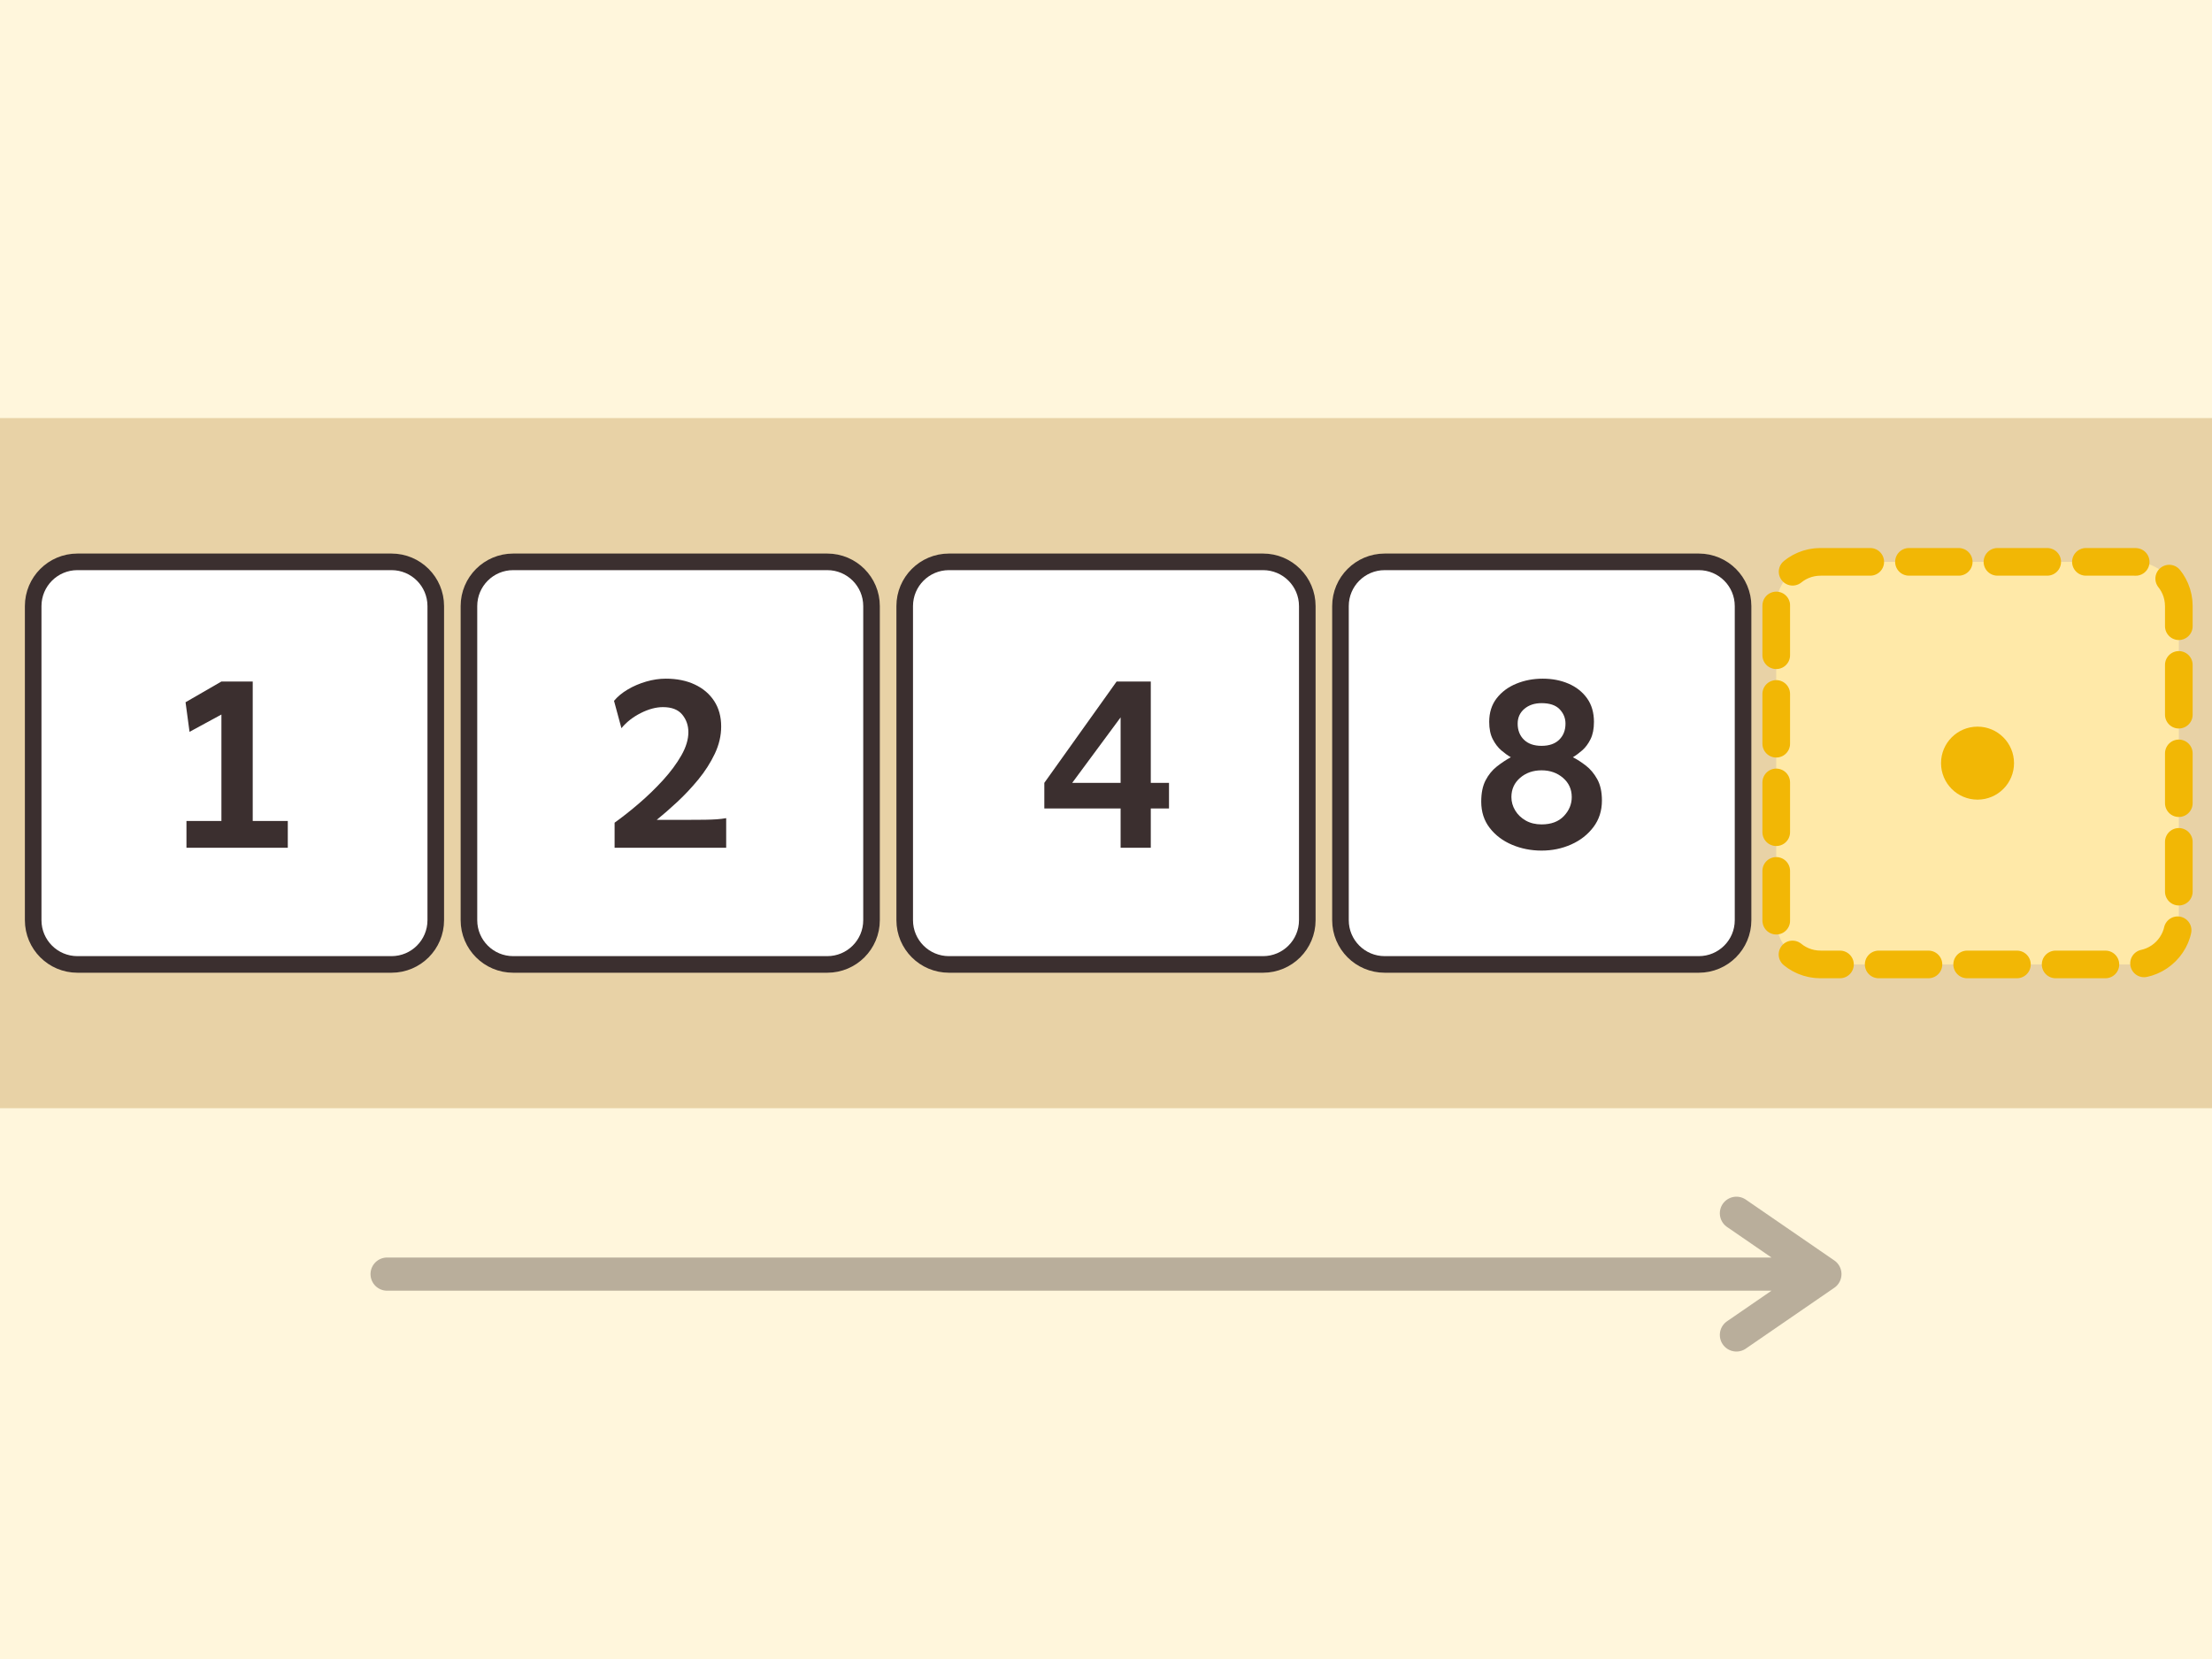
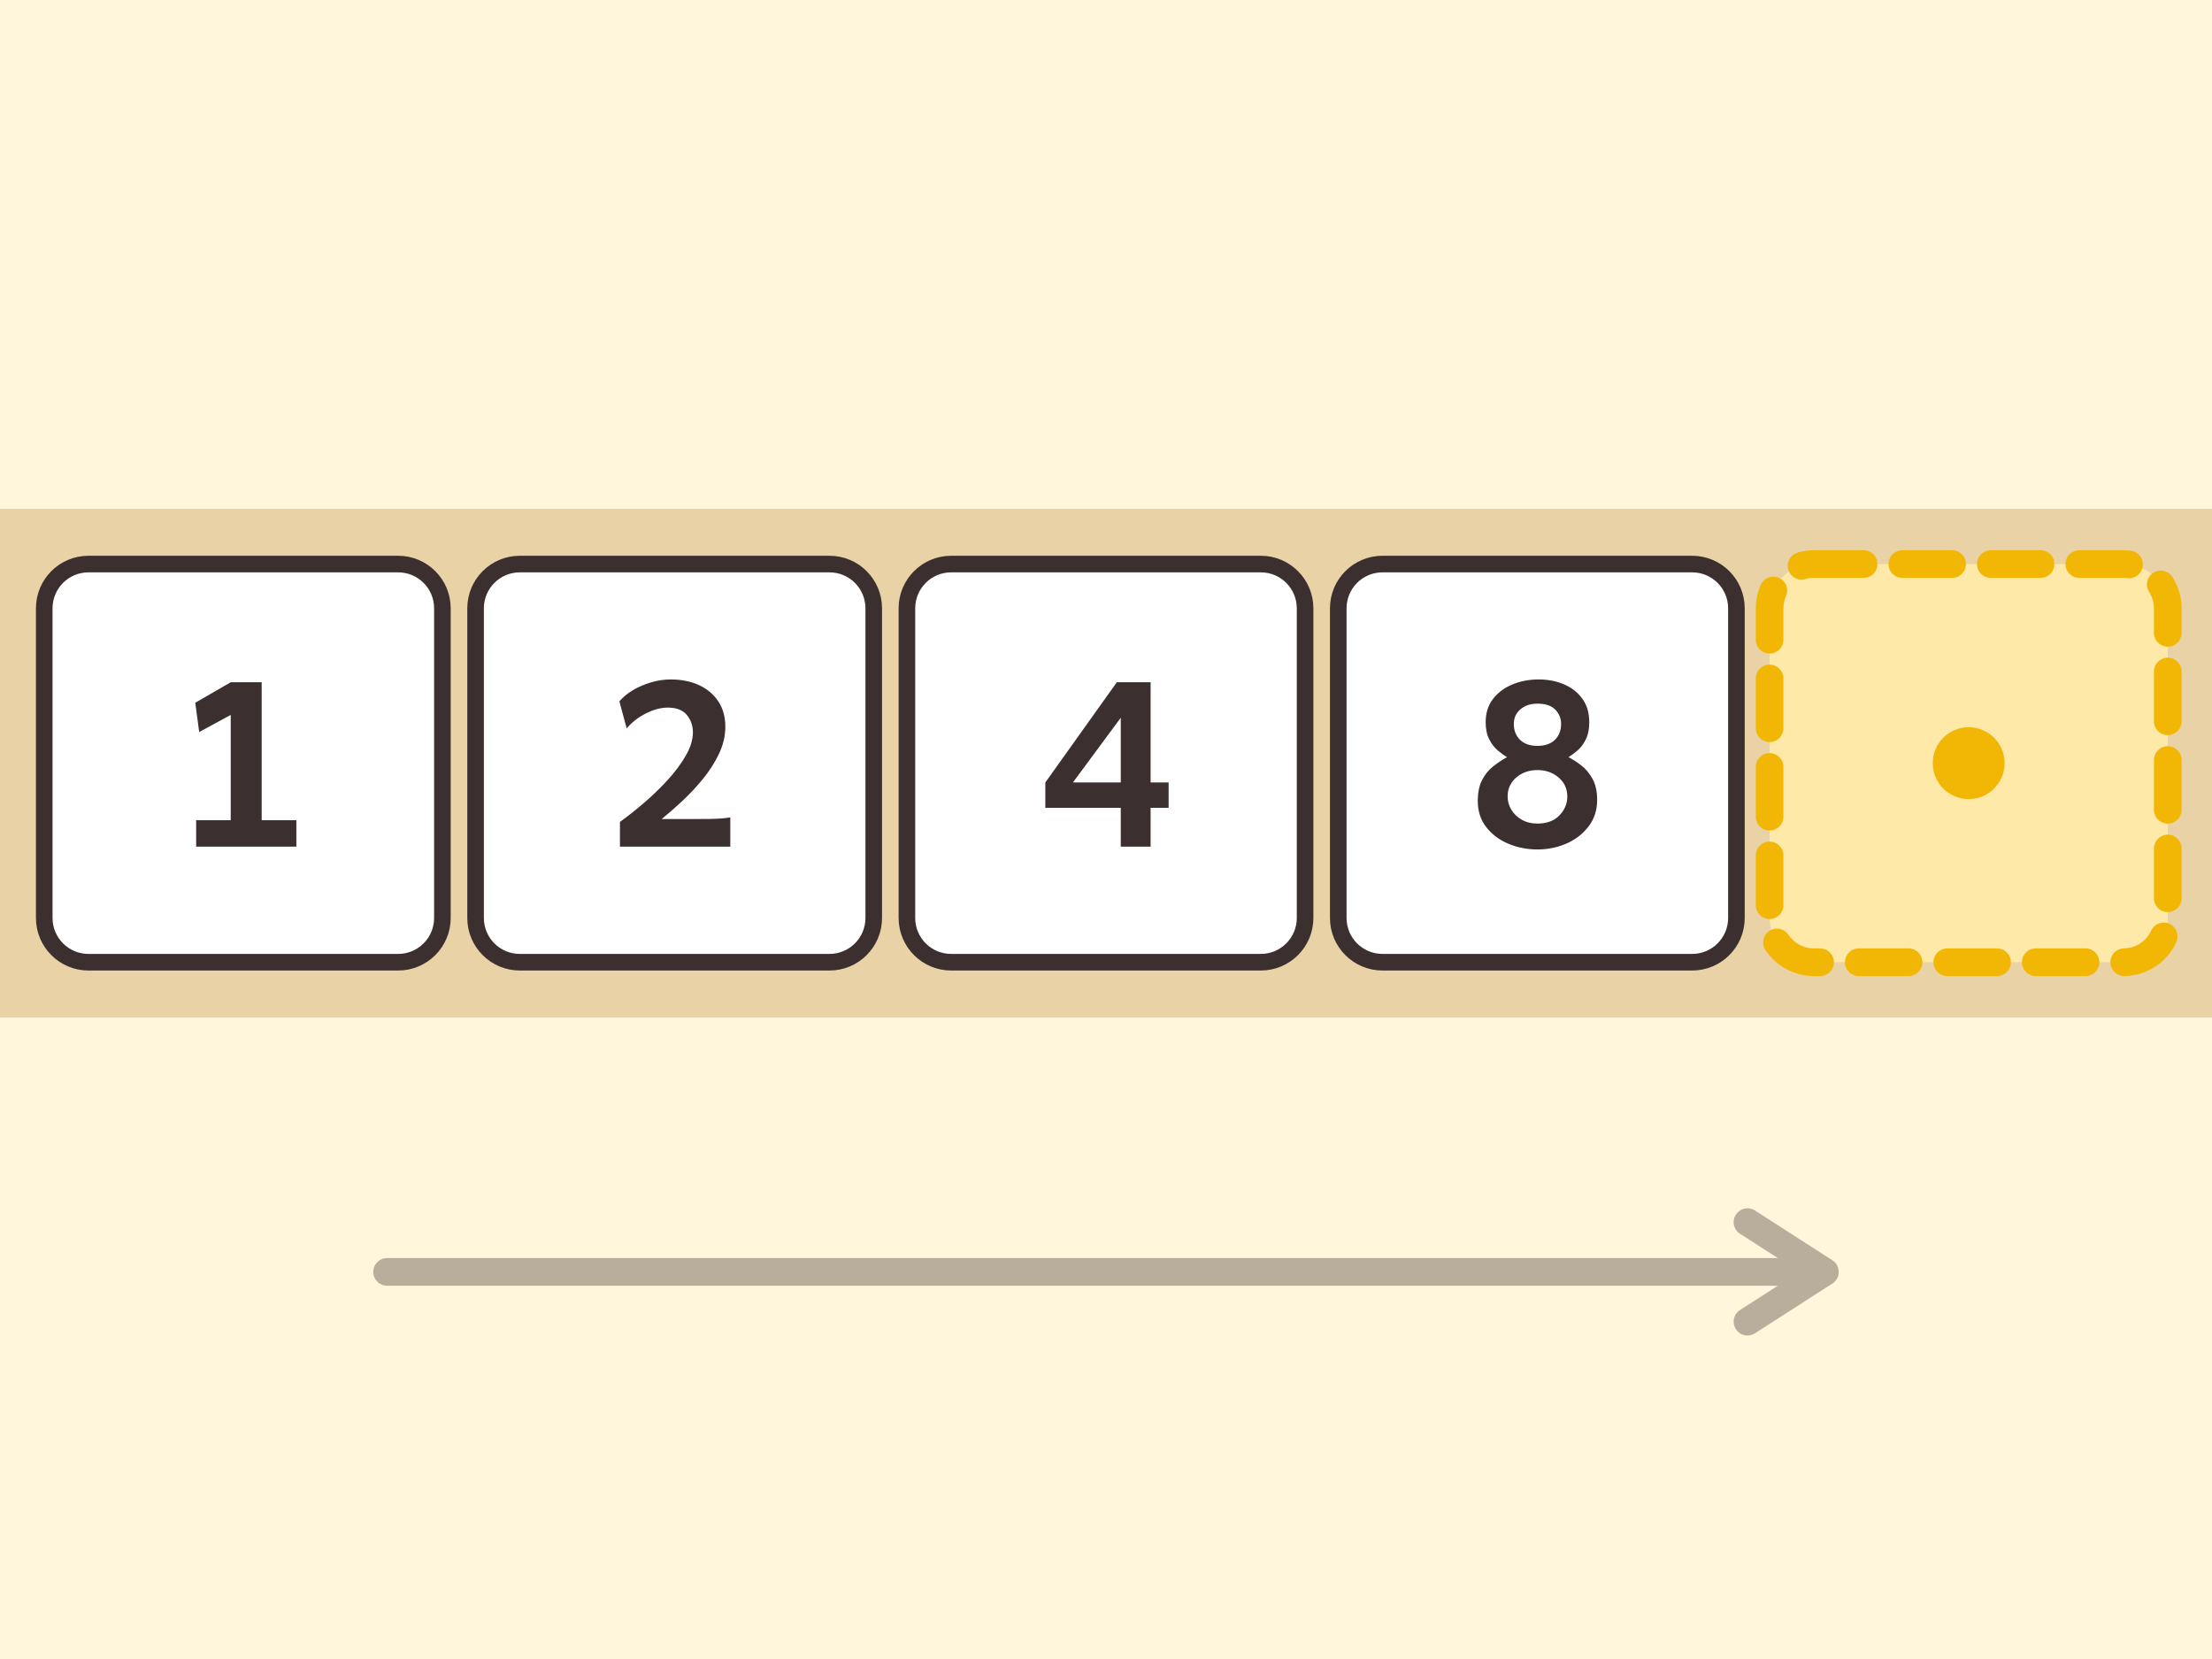
<svg xmlns="http://www.w3.org/2000/svg" viewBox="0 0 400 300">
  <rect width="400" height="300" fill="#fff6dc" />
-   <rect x="0" y="75.6" width="400" height="124.8" fill="#e8d2a6" />
-   <rect x="6.0" y="101.6" width="72.8" height="72.8" rx="8" fill="#ffffff" stroke="#3b2f2f" stroke-width="3" />
-   <path transform="translate(29.6 153.3) scale(0.02059 -0.02059)" d="M1090 0H200V235H507V1170L227 1018L192 1278L507 1460H782V235H1090Z" fill="#3b2f2f" />
-   <rect x="84.8" y="101.6" width="72.8" height="72.8" rx="8" fill="#ffffff" stroke="#3b2f2f" stroke-width="3" />
-   <path transform="translate(108.4 153.3) scale(0.02059 -0.02059)" d="M1113 260V0H133V220Q235 293 347.5 389.5Q460 486 558.5 594.0Q657 702 719.0 810.5Q781 919 781 1015Q781 1104 727.0 1169.5Q673 1235 558 1235Q466 1235 363.0 1183.0Q260 1131 193 1050L128 1290Q174 1346 248.5 1390.0Q323 1434 410.5 1459.5Q498 1485 583 1485Q728 1485 837.5 1433.5Q947 1382 1008.0 1288.0Q1069 1194 1069 1065Q1069 943 1012.5 824.5Q956 706 868.0 599.0Q780 492 682.5 401.5Q585 311 503 245H768Q867 245 928.0 246.0Q989 247 1031.0 250.0Q1073 253 1113 260Z" fill="#3b2f2f" />
-   <rect x="163.6" y="101.6" width="72.8" height="72.8" rx="8" fill="#ffffff" stroke="#3b2f2f" stroke-width="3" />
-   <path transform="translate(187.2 153.3) scale(0.02059 -0.02059)" d="M1175 345H1015V0H750V345H80V570L715 1460H1015V570H1175ZM750 1145 325 570H750Z" fill="#3b2f2f" />
-   <rect x="242.4" y="101.6" width="72.8" height="72.8" rx="8" fill="#ffffff" stroke="#3b2f2f" stroke-width="3" />
-   <path transform="translate(266.0 153.3) scale(0.02059 -0.02059)" d="M620 -25Q482 -25 361.0 26.0Q240 77 165.0 173.5Q90 270 90 405Q90 518 128.0 591.5Q166 665 226.0 712.5Q286 760 350 795Q311 817 267.0 854.5Q223 892 191.5 953.0Q160 1014 160 1105Q160 1228 225.5 1312.5Q291 1397 398.5 1441.0Q506 1485 630 1485Q755 1485 857.0 1441.0Q959 1397 1019.5 1312.5Q1080 1228 1080 1105Q1080 1014 1050.0 953.5Q1020 893 977.0 855.5Q934 818 895 795Q950 767 1009.0 721.5Q1068 676 1109.0 602.0Q1150 528 1150 415Q1150 280 1075.0 181.0Q1000 82 879.5 28.5Q759 -25 620 -25ZM830 1090Q830 1163 778.5 1216.5Q727 1270 620 1270Q528 1270 469.0 1220.0Q410 1170 410 1090Q410 1003 465.0 949.0Q520 895 620 895Q720 895 775.0 949.0Q830 1003 830 1090ZM885 445Q885 548 808.0 614.0Q731 680 620 680Q508 680 431.5 614.0Q355 548 355 445Q355 383 388.0 328.0Q421 273 480.5 239.0Q540 205 620 205Q746 205 815.5 278.0Q885 351 885 445Z" fill="#3b2f2f" />
-   <rect x="321.2" y="101.6" width="72.8" height="72.8" rx="8" fill="#ffe9a8" stroke="#f2b705" stroke-width="5" stroke-dasharray="9 7" stroke-linecap="round" />
-   <circle cx="357.6" cy="138.0" r="6.6" fill="#f2b705" />
-   <path d="M70 230.4H330M314 219.4L330 230.4L314 241.4" fill="none" stroke="#b9ae9b" stroke-width="6" stroke-linecap="round" stroke-linejoin="round" />
+   <rect x="0" y="92.0" width="400" height="92.0" fill="#e8d2a6" />
+   <rect x="8.0" y="102.0" width="72.0" height="72.0" rx="8" fill="#ffffff" stroke="#3b2f2f" stroke-width="3" />
+   <path transform="translate(31.4 153.1) scale(0.02036 -0.02036)" d="M1090 0H200V235H507V1170L227 1018L192 1278L507 1460H782V235H1090Z" fill="#3b2f2f" />
+   <rect x="86.0" y="102.0" width="72.0" height="72.0" rx="8" fill="#ffffff" stroke="#3b2f2f" stroke-width="3" />
+   <path transform="translate(109.4 153.1) scale(0.02036 -0.02036)" d="M1113 260V0H133V220Q235 293 347.5 389.5Q460 486 558.5 594.0Q657 702 719.0 810.5Q781 919 781 1015Q781 1104 727.0 1169.5Q673 1235 558 1235Q466 1235 363.0 1183.0Q260 1131 193 1050L128 1290Q174 1346 248.5 1390.0Q323 1434 410.5 1459.5Q498 1485 583 1485Q728 1485 837.5 1433.5Q947 1382 1008.0 1288.0Q1069 1194 1069 1065Q1069 943 1012.5 824.5Q956 706 868.0 599.0Q780 492 682.5 401.5Q585 311 503 245H768Q867 245 928.0 246.0Q989 247 1031.0 250.0Q1073 253 1113 260Z" fill="#3b2f2f" />
+   <rect x="164.0" y="102.0" width="72.0" height="72.0" rx="8" fill="#ffffff" stroke="#3b2f2f" stroke-width="3" />
+   <path transform="translate(187.4 153.1) scale(0.02036 -0.02036)" d="M1175 345H1015V0H750V345H80V570L715 1460H1015V570H1175ZM750 1145 325 570H750Z" fill="#3b2f2f" />
+   <rect x="242.0" y="102.0" width="72.0" height="72.0" rx="8" fill="#ffffff" stroke="#3b2f2f" stroke-width="3" />
+   <path transform="translate(265.4 153.1) scale(0.02036 -0.02036)" d="M620 -25Q482 -25 361.0 26.0Q240 77 165.0 173.5Q90 270 90 405Q90 518 128.0 591.5Q166 665 226.0 712.5Q286 760 350 795Q311 817 267.0 854.5Q223 892 191.5 953.0Q160 1014 160 1105Q160 1228 225.5 1312.5Q291 1397 398.5 1441.0Q506 1485 630 1485Q755 1485 857.0 1441.0Q959 1397 1019.5 1312.5Q1080 1228 1080 1105Q1080 1014 1050.0 953.5Q1020 893 977.0 855.5Q934 818 895 795Q950 767 1009.0 721.5Q1068 676 1109.0 602.0Q1150 528 1150 415Q1150 280 1075.0 181.0Q1000 82 879.5 28.5Q759 -25 620 -25ZM830 1090Q830 1163 778.5 1216.5Q727 1270 620 1270Q528 1270 469.0 1220.0Q410 1170 410 1090Q410 1003 465.0 949.0Q520 895 620 895Q720 895 775.0 949.0Q830 1003 830 1090ZM885 445Q885 548 808.0 614.0Q731 680 620 680Q508 680 431.5 614.0Q355 548 355 445Q355 383 388.0 328.0Q421 273 480.5 239.0Q540 205 620 205Q746 205 815.5 278.0Q885 351 885 445Z" fill="#3b2f2f" />
+   <rect x="320.0" y="102.0" width="72.0" height="72.0" rx="8" fill="#ffe9a8" stroke="#f2b705" stroke-width="5" stroke-dasharray="9 7" stroke-linecap="round" />
+   <circle cx="356.0" cy="138.0" r="6.5" fill="#f2b705" />
+   <path d="M70 230.0H330M316 221.0L330 230.0L316 239.0" fill="none" stroke="#b9ae9b" stroke-width="5" stroke-linecap="round" stroke-linejoin="round" />
</svg>
